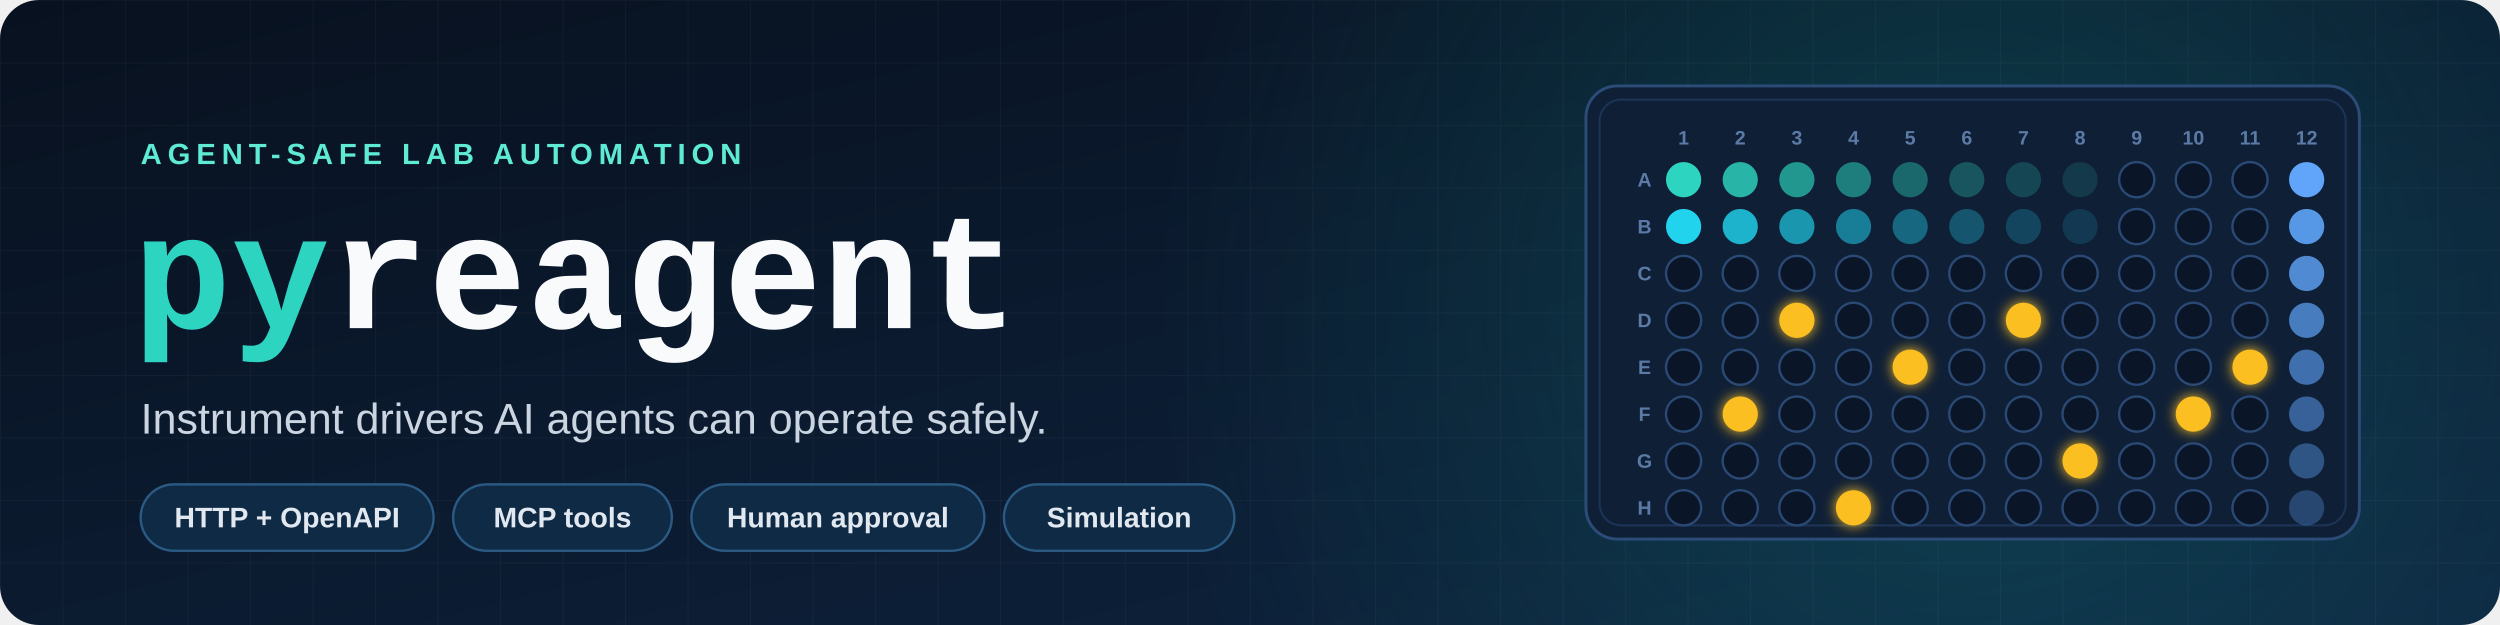
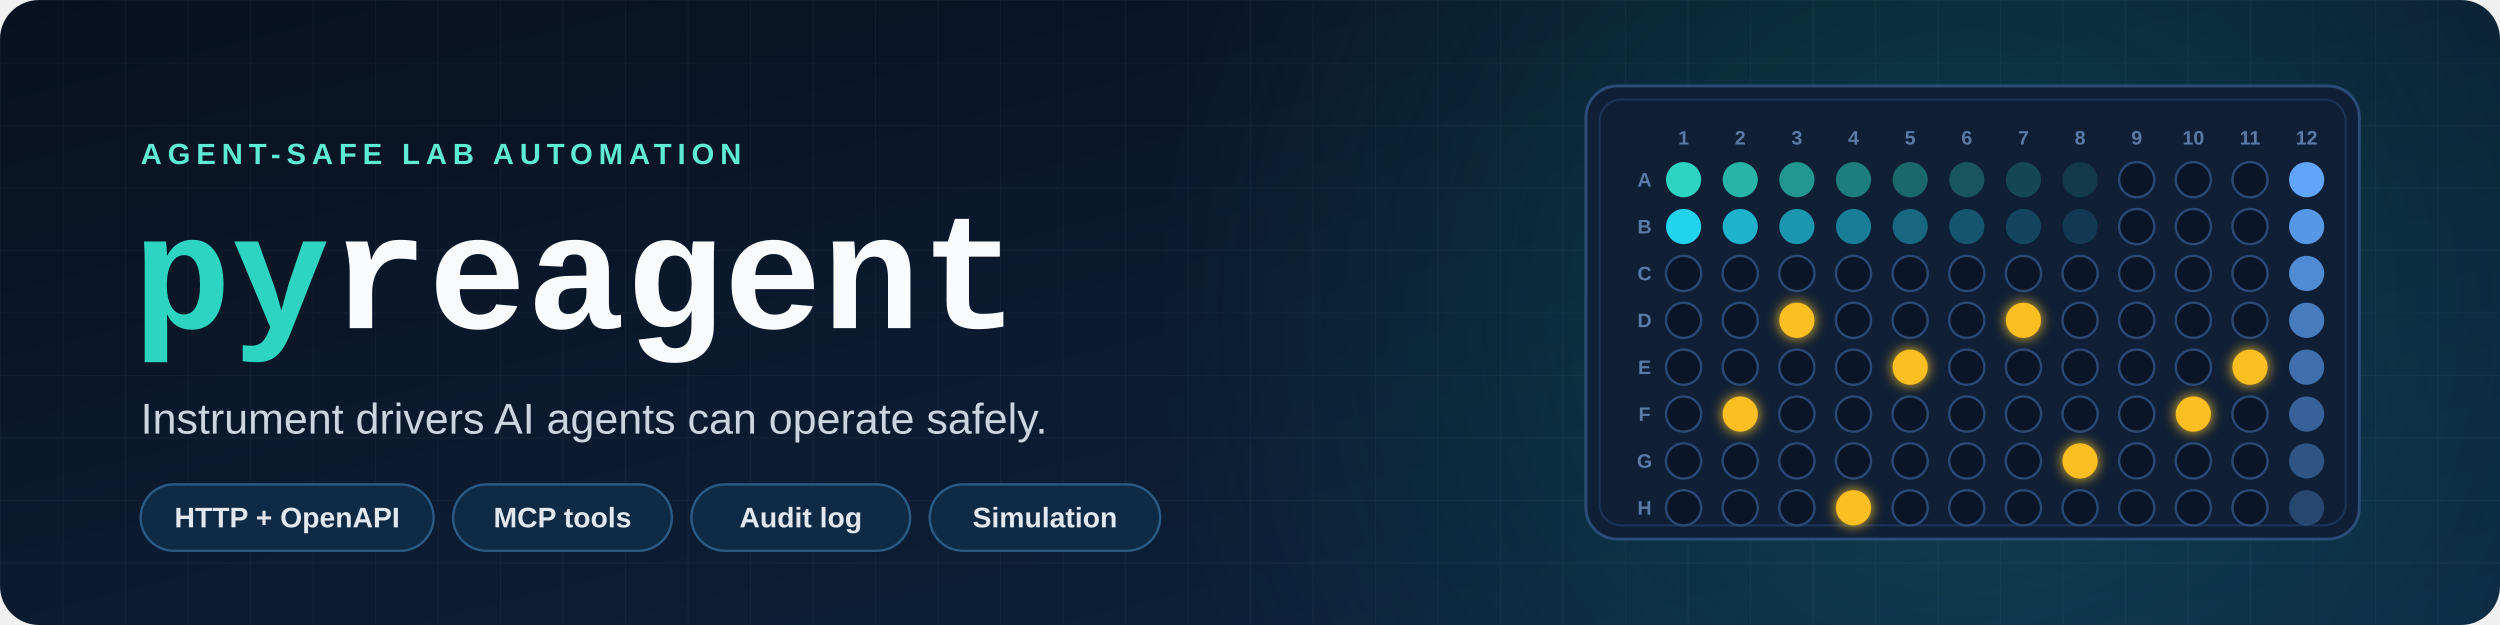
<svg xmlns="http://www.w3.org/2000/svg" viewBox="0 0 1280 320" width="1280" height="320" role="img" aria-labelledby="title desc">
  <defs>
    <linearGradient id="bg" x1="0" y1="0" x2="1" y2="1">
      <stop offset="0" stop-color="#08111F" />
      <stop offset="1" stop-color="#0E2440" />
    </linearGradient>
    <radialGradient id="halo" cx="1010" cy="160" r="420" gradientUnits="userSpaceOnUse">
      <stop offset="0" stop-color="#14B8A6" stop-opacity="0.22" />
      <stop offset="1" stop-color="#14B8A6" stop-opacity="0" />
    </radialGradient>
    <pattern id="grid" width="32" height="32" patternUnits="userSpaceOnUse">
      <path d="M32 0H0V32" fill="none" stroke="#FFFFFF" stroke-opacity="0.035" />
    </pattern>
    <filter id="glow" x="-80%" y="-80%" width="260%" height="260%">
      <feGaussianBlur stdDeviation="3.2" result="blur" />
      <feMerge>
        <feMergeNode in="blur" />
        <feMergeNode in="SourceGraphic" />
      </feMerge>
    </filter>
    <clipPath id="card">
      <rect width="1280" height="320" rx="20" />
    </clipPath>
    <style>
      .sans { font-family: 'Segoe UI', -apple-system, BlinkMacSystemFont, 'Helvetica Neue', Arial, sans-serif; }
      .mono { font-family: 'Cascadia Code', 'SFMono-Regular', Consolas, 'Liberation Mono', Menlo, monospace; }
      .eyebrow { font-size: 15px; font-weight: 600; letter-spacing: 3px; fill: #5EEAD4; }
      .word { font-size: 84px; font-weight: 700; fill: #F8FAFC; }
      .word-accent { fill: #2DD4BF; }
      .tagline { font-size: 22px; fill: #CBD5E1; }
      .chip { fill: #0F2A44; stroke: #2B5B84; stroke-width: 1.2; }
      .chip-text { font-size: 14.5px; font-weight: 600; fill: #E2E8F0; }
      .plate { fill: #0F1F36; stroke: #2B4C78; stroke-width: 1.5; }
      .plate-inner { fill: none; stroke: #1C3557; stroke-width: 1; }
      .well { fill: #0A1628; stroke: #2A4A75; stroke-width: 1.2; }
      .axis { font-size: 10px; font-weight: 600; fill: #5B7BA6; }
      .pulse { animation: pulse 3.2s ease-in-out infinite; }
      .d1 { animation-delay: 0.8s; } .d2 { animation-delay: 1.6s; } .d3 { animation-delay: 2.4s; }
      @keyframes pulse { 0%, 100% { fill-opacity: 0.45; } 50% { fill-opacity: 1; } }
      @media (prefers-reduced-motion: reduce) { .pulse { animation: none; } }
    </style>
  </defs>
  <g clip-path="url(#card)">
    <rect width="1280" height="320" fill="url(#bg)" />
    <rect width="1280" height="320" fill="url(#grid)" />
    <rect width="1280" height="320" fill="url(#halo)" />
  </g>
  <g class="sans">
    <text x="72" y="84" class="eyebrow">AGENT-SAFE LAB AUTOMATION</text>
    <text x="68" y="168" class="word mono">
      <tspan class="word-accent">py</tspan>reagent</text>
    <text x="72" y="222" class="tagline">Instrument drivers AI agents can operate safely.</text>
    <rect x="72" y="248" width="150" height="34" rx="17" class="chip" />
    <text x="147.0" y="270" class="chip-text" text-anchor="middle">HTTP + OpenAPI</text>
    <rect x="232" y="248" width="112" height="34" rx="17" class="chip" />
    <text x="288.0" y="270" class="chip-text" text-anchor="middle">MCP tools</text>
-     <rect x="354" y="248" width="150" height="34" rx="17" class="chip" />
-     <text x="429.0" y="270" class="chip-text" text-anchor="middle">Human approval</text>
-     <rect x="514" y="248" width="118" height="34" rx="17" class="chip" />
-     <text x="573.0" y="270" class="chip-text" text-anchor="middle">Simulation</text>
+     <rect x="354" y="248" width="112" height="34" rx="17" class="chip" />
+     <text x="410.0" y="270" class="chip-text" text-anchor="middle">Audit log</text>
+     <rect x="476" y="248" width="118" height="34" rx="17" class="chip" />
+     <text x="535.0" y="270" class="chip-text" text-anchor="middle">Simulation</text>
  </g>
  <g class="sans">
    <rect x="812" y="44" width="396" height="232" rx="16" class="plate" />
    <rect x="819" y="51" width="382" height="218" rx="11" class="plate-inner" />
    <text x="862" y="74" class="axis" text-anchor="middle">1</text>
    <text x="891" y="74" class="axis" text-anchor="middle">2</text>
    <text x="920" y="74" class="axis" text-anchor="middle">3</text>
    <text x="949" y="74" class="axis" text-anchor="middle">4</text>
    <text x="978" y="74" class="axis" text-anchor="middle">5</text>
    <text x="1007" y="74" class="axis" text-anchor="middle">6</text>
    <text x="1036" y="74" class="axis" text-anchor="middle">7</text>
    <text x="1065" y="74" class="axis" text-anchor="middle">8</text>
    <text x="1094" y="74" class="axis" text-anchor="middle">9</text>
    <text x="1123" y="74" class="axis" text-anchor="middle">10</text>
    <text x="1152" y="74" class="axis" text-anchor="middle">11</text>
    <text x="1181" y="74" class="axis" text-anchor="middle">12</text>
    <text x="842" y="95.5" class="axis" text-anchor="middle">A</text>
    <text x="842" y="119.5" class="axis" text-anchor="middle">B</text>
    <text x="842" y="143.5" class="axis" text-anchor="middle">C</text>
    <text x="842" y="167.5" class="axis" text-anchor="middle">D</text>
    <text x="842" y="191.5" class="axis" text-anchor="middle">E</text>
    <text x="842" y="215.5" class="axis" text-anchor="middle">F</text>
    <text x="842" y="239.5" class="axis" text-anchor="middle">G</text>
    <text x="842" y="263.5" class="axis" text-anchor="middle">H</text>
    <circle cx="862" cy="92" r="9" fill="#2DD4BF" fill-opacity="1.00" />
    <circle cx="891" cy="92" r="9" fill="#2DD4BF" fill-opacity="0.82" />
    <circle cx="920" cy="92" r="9" fill="#2DD4BF" fill-opacity="0.66" />
    <circle cx="949" cy="92" r="9" fill="#2DD4BF" fill-opacity="0.52" />
    <circle cx="978" cy="92" r="9" fill="#2DD4BF" fill-opacity="0.40" />
    <circle cx="1007" cy="92" r="9" fill="#2DD4BF" fill-opacity="0.30" />
    <circle cx="1036" cy="92" r="9" fill="#2DD4BF" fill-opacity="0.22" />
    <circle cx="1065" cy="92" r="9" fill="#2DD4BF" fill-opacity="0.15" />
    <circle cx="1094" cy="92" r="9" class="well" />
    <circle cx="1123" cy="92" r="9" class="well" />
    <circle cx="1152" cy="92" r="9" class="well" />
    <circle cx="1181" cy="92" r="9" fill="#60A5FA" fill-opacity="1.00" />
    <circle cx="862" cy="116" r="9" fill="#22D3EE" fill-opacity="1.00" />
    <circle cx="891" cy="116" r="9" fill="#22D3EE" fill-opacity="0.82" />
    <circle cx="920" cy="116" r="9" fill="#22D3EE" fill-opacity="0.66" />
    <circle cx="949" cy="116" r="9" fill="#22D3EE" fill-opacity="0.52" />
    <circle cx="978" cy="116" r="9" fill="#22D3EE" fill-opacity="0.40" />
    <circle cx="1007" cy="116" r="9" fill="#22D3EE" fill-opacity="0.30" />
    <circle cx="1036" cy="116" r="9" fill="#22D3EE" fill-opacity="0.22" />
    <circle cx="1065" cy="116" r="9" fill="#22D3EE" fill-opacity="0.15" />
    <circle cx="1094" cy="116" r="9" class="well" />
    <circle cx="1123" cy="116" r="9" class="well" />
    <circle cx="1152" cy="116" r="9" class="well" />
    <circle cx="1181" cy="116" r="9" fill="#60A5FA" fill-opacity="0.90" />
    <circle cx="862" cy="140" r="9" class="well" />
    <circle cx="891" cy="140" r="9" class="well" />
    <circle cx="920" cy="140" r="9" class="well" />
    <circle cx="949" cy="140" r="9" class="well" />
    <circle cx="978" cy="140" r="9" class="well" />
    <circle cx="1007" cy="140" r="9" class="well" />
    <circle cx="1036" cy="140" r="9" class="well" />
    <circle cx="1065" cy="140" r="9" class="well" />
    <circle cx="1094" cy="140" r="9" class="well" />
    <circle cx="1123" cy="140" r="9" class="well" />
    <circle cx="1152" cy="140" r="9" class="well" />
    <circle cx="1181" cy="140" r="9" fill="#60A5FA" fill-opacity="0.80" />
    <circle cx="862" cy="164" r="9" class="well" />
    <circle cx="891" cy="164" r="9" class="well" />
    <circle cx="920" cy="164" r="9" fill="#FBBF24" fill-opacity="1.00" filter="url(#glow)" class="pulse d0" />
    <circle cx="949" cy="164" r="9" class="well" />
    <circle cx="978" cy="164" r="9" class="well" />
    <circle cx="1007" cy="164" r="9" class="well" />
    <circle cx="1036" cy="164" r="9" fill="#FBBF24" fill-opacity="1.00" filter="url(#glow)" class="pulse d1" />
    <circle cx="1065" cy="164" r="9" class="well" />
    <circle cx="1094" cy="164" r="9" class="well" />
    <circle cx="1123" cy="164" r="9" class="well" />
    <circle cx="1152" cy="164" r="9" class="well" />
    <circle cx="1181" cy="164" r="9" fill="#60A5FA" fill-opacity="0.70" />
    <circle cx="862" cy="188" r="9" class="well" />
    <circle cx="891" cy="188" r="9" class="well" />
    <circle cx="920" cy="188" r="9" class="well" />
    <circle cx="949" cy="188" r="9" class="well" />
    <circle cx="978" cy="188" r="9" fill="#FBBF24" fill-opacity="1.00" filter="url(#glow)" class="pulse d2" />
    <circle cx="1007" cy="188" r="9" class="well" />
    <circle cx="1036" cy="188" r="9" class="well" />
    <circle cx="1065" cy="188" r="9" class="well" />
    <circle cx="1094" cy="188" r="9" class="well" />
    <circle cx="1123" cy="188" r="9" class="well" />
    <circle cx="1152" cy="188" r="9" fill="#FBBF24" fill-opacity="1.00" filter="url(#glow)" class="pulse d2" />
    <circle cx="1181" cy="188" r="9" fill="#60A5FA" fill-opacity="0.60" />
    <circle cx="862" cy="212" r="9" class="well" />
    <circle cx="891" cy="212" r="9" fill="#FBBF24" fill-opacity="1.00" filter="url(#glow)" class="pulse d3" />
    <circle cx="920" cy="212" r="9" class="well" />
    <circle cx="949" cy="212" r="9" class="well" />
    <circle cx="978" cy="212" r="9" class="well" />
    <circle cx="1007" cy="212" r="9" class="well" />
    <circle cx="1036" cy="212" r="9" class="well" />
    <circle cx="1065" cy="212" r="9" class="well" />
    <circle cx="1094" cy="212" r="9" class="well" />
    <circle cx="1123" cy="212" r="9" fill="#FBBF24" fill-opacity="1.00" filter="url(#glow)" class="pulse d0" />
    <circle cx="1152" cy="212" r="9" class="well" />
    <circle cx="1181" cy="212" r="9" fill="#60A5FA" fill-opacity="0.50" />
    <circle cx="862" cy="236" r="9" class="well" />
    <circle cx="891" cy="236" r="9" class="well" />
    <circle cx="920" cy="236" r="9" class="well" />
    <circle cx="949" cy="236" r="9" class="well" />
    <circle cx="978" cy="236" r="9" class="well" />
    <circle cx="1007" cy="236" r="9" class="well" />
    <circle cx="1036" cy="236" r="9" class="well" />
    <circle cx="1065" cy="236" r="9" fill="#FBBF24" fill-opacity="1.00" filter="url(#glow)" class="pulse d1" />
    <circle cx="1094" cy="236" r="9" class="well" />
    <circle cx="1123" cy="236" r="9" class="well" />
    <circle cx="1152" cy="236" r="9" class="well" />
    <circle cx="1181" cy="236" r="9" fill="#60A5FA" fill-opacity="0.40" />
    <circle cx="862" cy="260" r="9" class="well" />
    <circle cx="891" cy="260" r="9" class="well" />
    <circle cx="920" cy="260" r="9" class="well" />
    <circle cx="949" cy="260" r="9" fill="#FBBF24" fill-opacity="1.00" filter="url(#glow)" class="pulse d3" />
    <circle cx="978" cy="260" r="9" class="well" />
    <circle cx="1007" cy="260" r="9" class="well" />
    <circle cx="1036" cy="260" r="9" class="well" />
    <circle cx="1065" cy="260" r="9" class="well" />
    <circle cx="1094" cy="260" r="9" class="well" />
    <circle cx="1123" cy="260" r="9" class="well" />
    <circle cx="1152" cy="260" r="9" class="well" />
    <circle cx="1181" cy="260" r="9" fill="#60A5FA" fill-opacity="0.30" />
  </g>
</svg>
